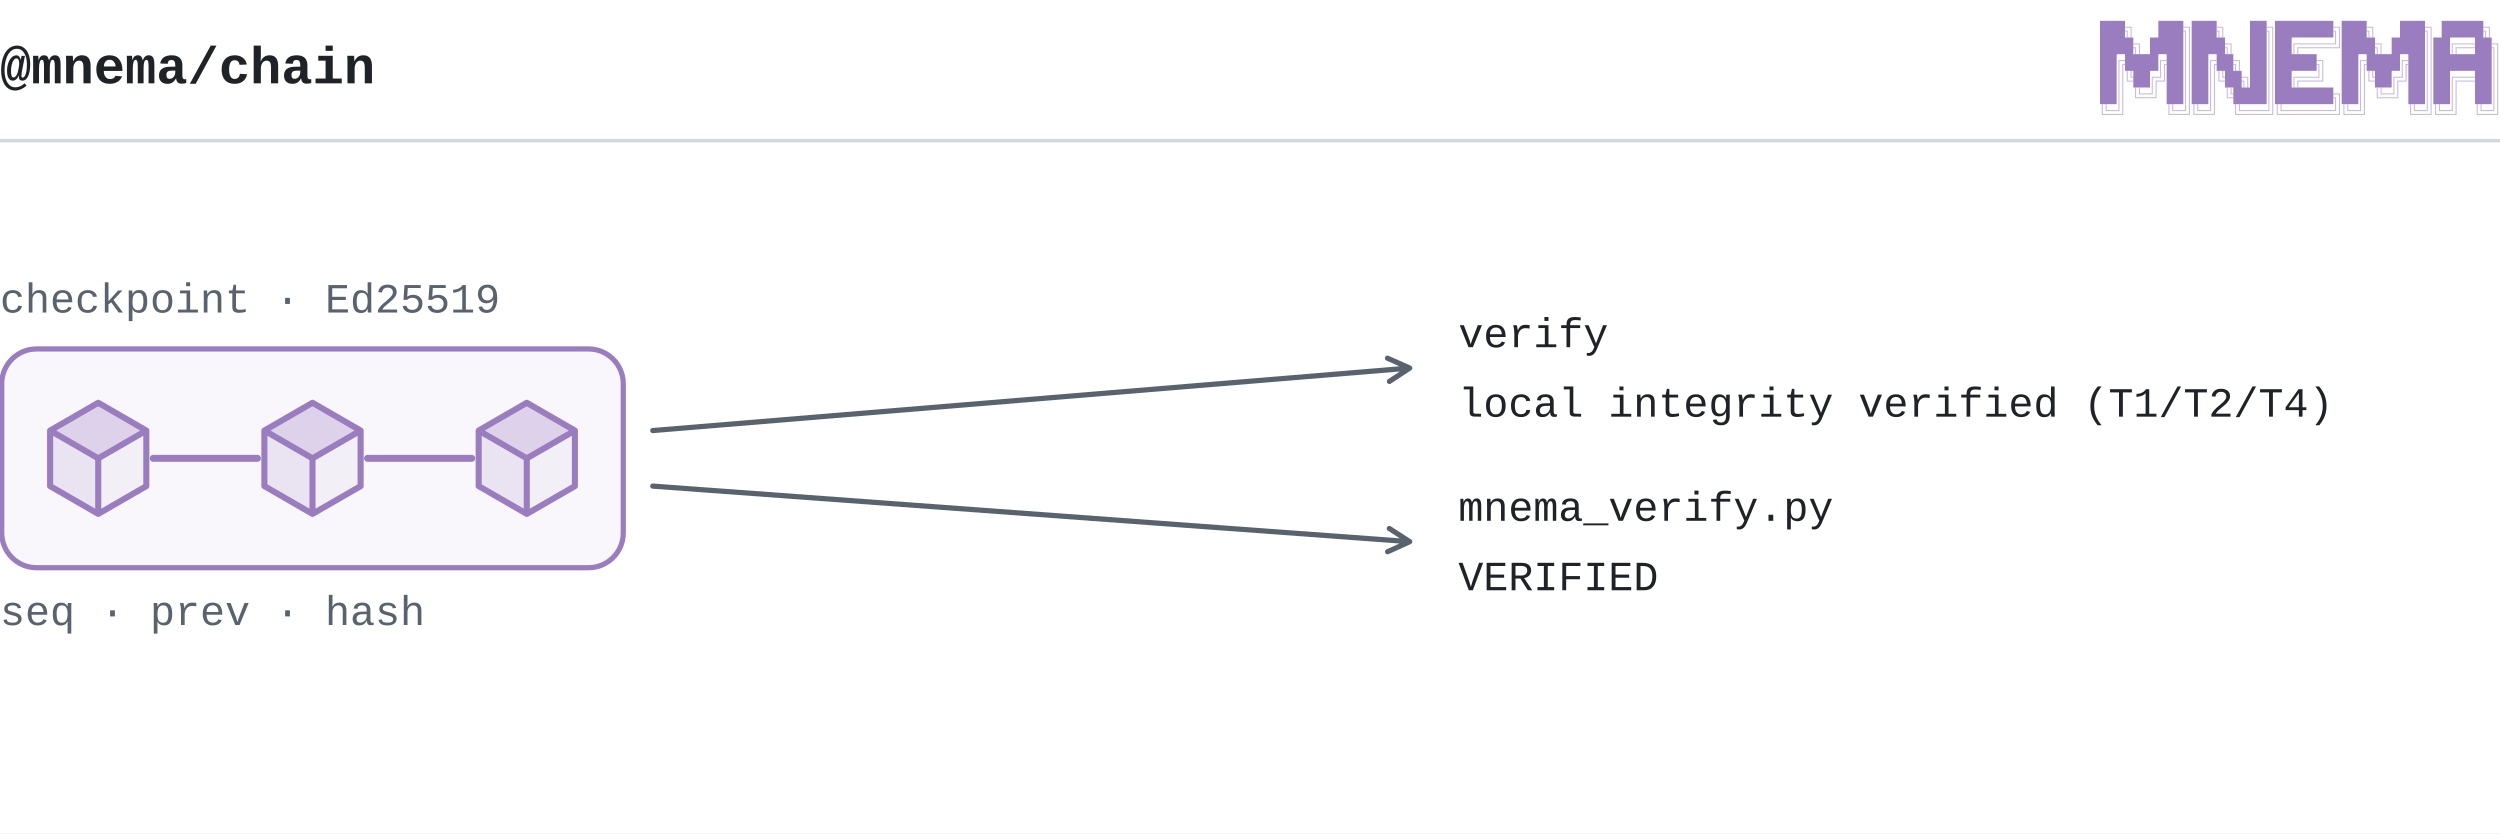
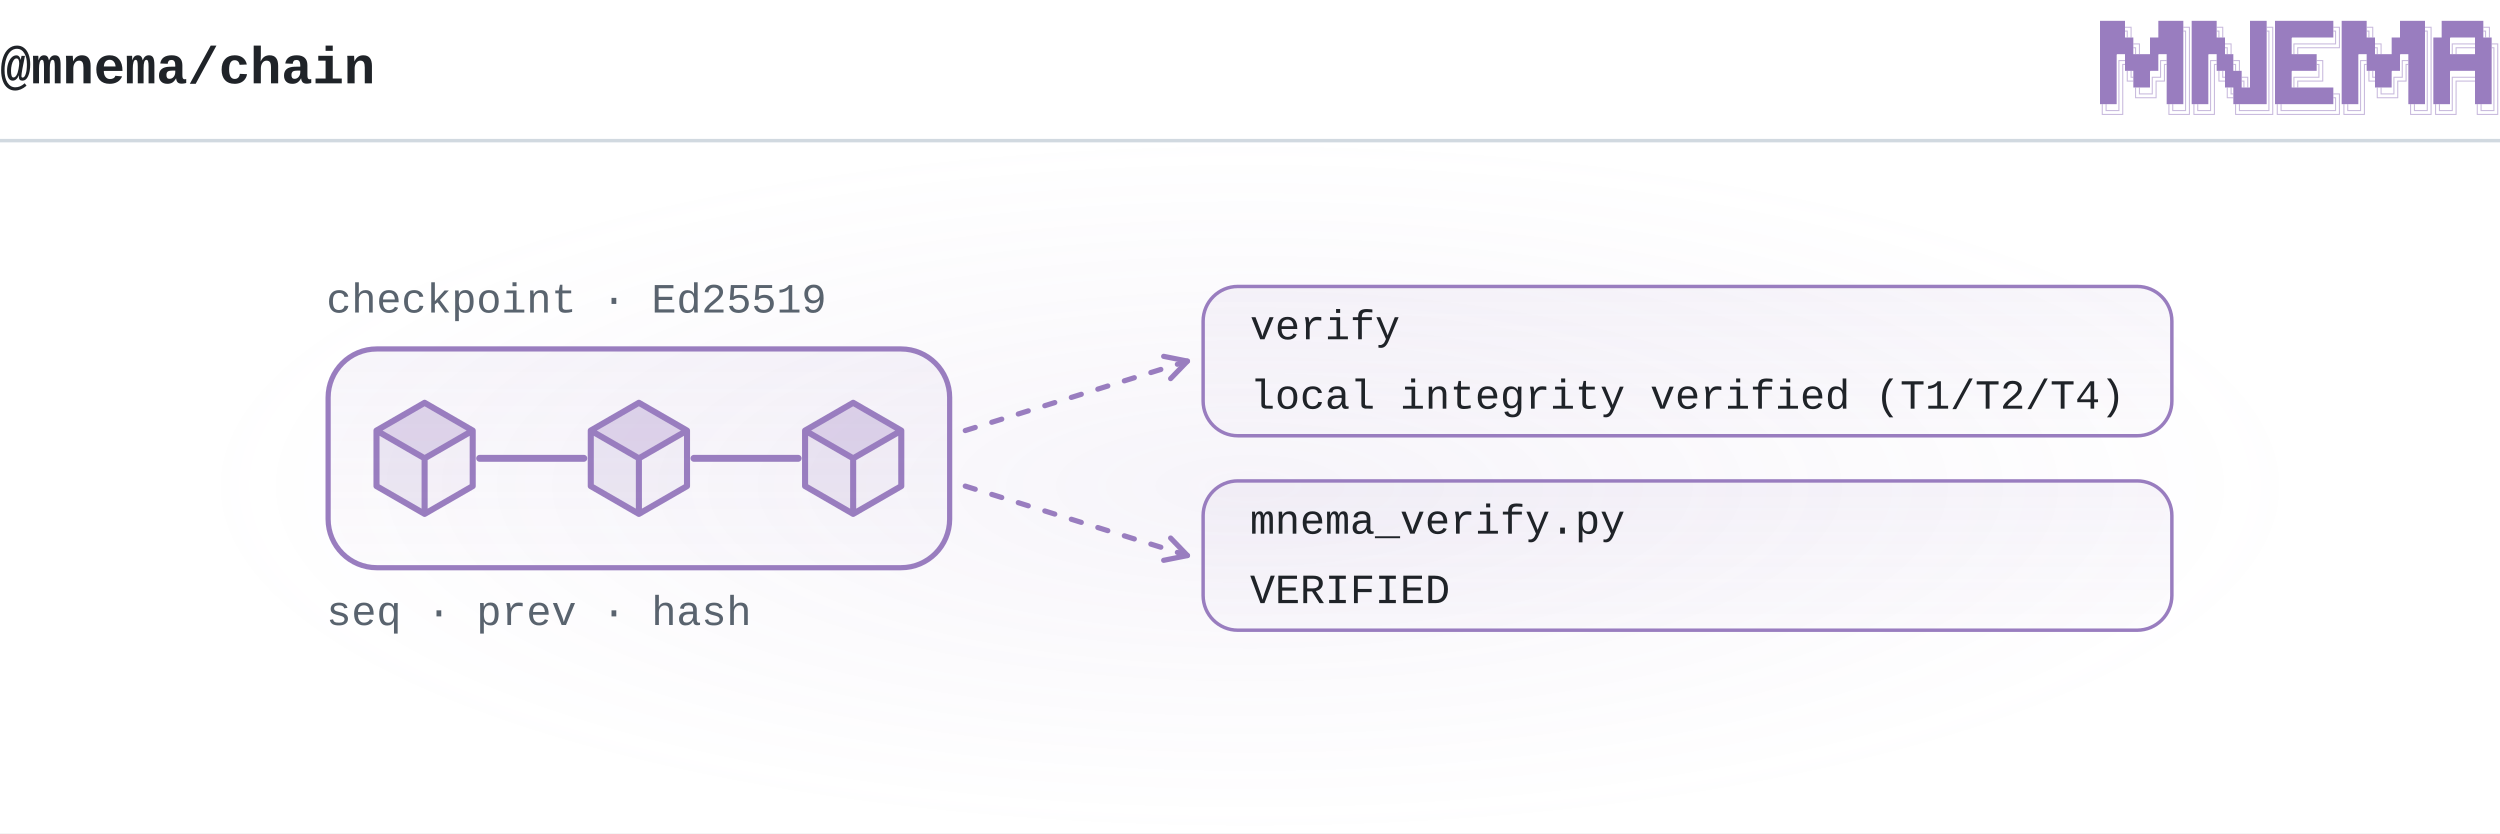
<svg xmlns="http://www.w3.org/2000/svg" width="100%" viewBox="0 0 720 240" role="img" aria-label="The mnema proof engine: typed event catalog, per-tail hash chain, Ed25519 checkpoints, and verification. Zero runtime dependencies.">
  <style>
.a{animation-duration:11s;animation-iteration-count:infinite;animation-timing-function:ease-in-out}
- @keyframes k0{0%{opacity:0}14.55%{opacity:0}17.27%{opacity:1}90.91%{opacity:1}93.64%{opacity:0}100%{opacity:0}}
- @keyframes k1{0%{opacity:0}20%{opacity:0}22.73%{opacity:1}90.91%{opacity:1}93.64%{opacity:0}100%{opacity:0}}
- @keyframes k2{0%{opacity:0}25.45%{opacity:0}28.18%{opacity:1}90.91%{opacity:1}93.64%{opacity:0}100%{opacity:0}}
- @keyframes k3{0%{opacity:0}1.82%{opacity:0}4.55%{opacity:1}14.55%{opacity:1}17.27%{opacity:0}100%{opacity:0}}
- @keyframes k4{0%{opacity:0}22.73%{opacity:0}25.45%{opacity:1}90.91%{opacity:1}93.64%{opacity:0}100%{opacity:0}}
- @keyframes k5{0%{opacity:0}27.27%{opacity:0}30%{opacity:1}47.27%{opacity:1}49.09%{opacity:0}69.09%{opacity:0}71.82%{opacity:1}90.91%{opacity:1}93.64%{opacity:0}100%{opacity:0}}
- @keyframes k6{0%{opacity:0}47.27%{opacity:0}50%{opacity:1}68.18%{opacity:1}70.91%{opacity:0}100%{opacity:0}}
- @keyframes k7{0%{opacity:0}45.45%{opacity:0}48.18%{opacity:0.9}52.73%{opacity:0.2}57.27%{opacity:0.9}61.82%{opacity:0.2}66.36%{opacity:0.9}67.27%{opacity:0.9}70%{opacity:0}100%{opacity:0}}
- @keyframes k8{0%{opacity:0}21.82%{opacity:0}24.55%{opacity:1}90.91%{opacity:1}93.64%{opacity:0}100%{opacity:0}}
- @keyframes k9{0%{opacity:0}31.82%{opacity:0}34.55%{opacity:1}90.91%{opacity:1}93.64%{opacity:0}100%{opacity:0}}
- @keyframes k10{0%{opacity:0}33.64%{opacity:0}36.36%{opacity:1}90.91%{opacity:1}93.64%{opacity:0}100%{opacity:0}}
- @keyframes k11{0%{opacity:0}49.09%{opacity:0}51.82%{opacity:1}66.36%{opacity:1}69.09%{opacity:0}100%{opacity:0}}
- @keyframes k12{0%{opacity:0}80%{opacity:0}82.73%{opacity:1}90.91%{opacity:1}93.64%{opacity:0}100%{opacity:0}}
- @keyframes k13{0%{opacity:0}80%{opacity:0}82.73%{opacity:1}90.91%{opacity:1}93.64%{opacity:0}100%{opacity:0}}
- @keyframes k14{0%{opacity:0}81.82%{opacity:0}84.55%{opacity:1}90.91%{opacity:1}93.64%{opacity:0}100%{opacity:0}}
- @keyframes k15{0%{opacity:0}85.45%{opacity:0}88.18%{opacity:1}90.91%{opacity:1}93.64%{opacity:0}100%{opacity:0}}
- @keyframes k16{0%{opacity:0}83.64%{opacity:0}86.36%{opacity:1}90.91%{opacity:1}93.64%{opacity:0}100%{opacity:0}}
- @keyframes k17{0%{opacity:0}87.27%{opacity:0}90%{opacity:1}90.91%{opacity:1}93.64%{opacity:0}100%{opacity:0}}
+ @keyframes k0{0%{opacity:0}1.82%{opacity:0}4.55%{opacity:1}90.91%{opacity:1}93.64%{opacity:0}100%{opacity:0}}
+ @keyframes k1{0%{opacity:0}14.55%{opacity:0}17.27%{opacity:1}90.91%{opacity:1}93.64%{opacity:0}100%{opacity:0}}
+ @keyframes k2{0%{opacity:0}20%{opacity:0}22.73%{opacity:1}90.91%{opacity:1}93.64%{opacity:0}100%{opacity:0}}
+ @keyframes k3{0%{opacity:0}25.45%{opacity:0}28.18%{opacity:1}90.91%{opacity:1}93.64%{opacity:0}100%{opacity:0}}
+ @keyframes k4{0%{opacity:0}1.82%{opacity:0}4.55%{opacity:1}14.55%{opacity:1}17.27%{opacity:0}100%{opacity:0}}
+ @keyframes k5{0%{opacity:0}14.55%{opacity:0}15.91%{opacity:1}20.45%{opacity:0}100%{opacity:0}}
+ @keyframes k6{0%{opacity:0}20%{opacity:0}21.36%{opacity:1}25.91%{opacity:0}100%{opacity:0}}
+ @keyframes k7{0%{opacity:0}25.45%{opacity:0}26.82%{opacity:1}31.36%{opacity:0}100%{opacity:0}}
+ @keyframes k8{0%{opacity:0}22.73%{opacity:0}25.45%{opacity:1}90.91%{opacity:1}93.64%{opacity:0}100%{opacity:0}}
+ @keyframes k9{0%{opacity:0}27.27%{opacity:0}30%{opacity:1}47.27%{opacity:1}49.09%{opacity:0}69.09%{opacity:0}71.82%{opacity:1}90.91%{opacity:1}93.64%{opacity:0}100%{opacity:0}}
+ @keyframes k10{0%{opacity:0}47.27%{opacity:0}50%{opacity:1}68.18%{opacity:1}70.91%{opacity:0}100%{opacity:0}}
+ @keyframes k11{0%{opacity:0}45.45%{opacity:0}48.18%{opacity:0.9}52.73%{opacity:0.2}57.27%{opacity:0.9}61.82%{opacity:0.2}66.36%{opacity:0.9}67.27%{opacity:0.9}70%{opacity:0}100%{opacity:0}}
+ @keyframes k12{0%{opacity:0}21.82%{opacity:0}24.55%{opacity:1}90.91%{opacity:1}93.64%{opacity:0}100%{opacity:0}}
+ @keyframes k13{0%{opacity:0}31.82%{opacity:0}34.55%{opacity:1}90.91%{opacity:1}93.64%{opacity:0}100%{opacity:0}}
+ @keyframes k14{0%{opacity:0}33.64%{opacity:0}36.36%{opacity:1}90.91%{opacity:1}93.64%{opacity:0}100%{opacity:0}}
+ @keyframes k15{0%{opacity:0}49.09%{opacity:0}51.82%{opacity:1}66.36%{opacity:1}69.09%{opacity:0}100%{opacity:0}}
+ @keyframes k16{0%{opacity:0}79.09%{opacity:0}80.45%{opacity:1}85.91%{opacity:0}100%{opacity:0}}
+ @keyframes k17{0%{transform:translate(278px,124px)}79.09%{transform:translate(278px,124px)}85.45%{transform:translate(342px,104px)}86.36%{transform:translate(342px,104px)}87.27%{transform:translate(278px,124px)}100%{transform:translate(278px,124px)}}
+ @keyframes k18{0%{opacity:0}79.09%{opacity:0}80.18%{opacity:1}84.36%{opacity:1}85.91%{opacity:0}100%{opacity:0}}
+ @keyframes k19{0%{opacity:0}74.55%{opacity:0}77.27%{opacity:1}90.91%{opacity:1}93.64%{opacity:0}100%{opacity:0}}
+ @keyframes k20{0%{opacity:0}75.45%{opacity:0}78.18%{opacity:1}90.91%{opacity:1}93.64%{opacity:0}100%{opacity:0}}
+ @keyframes k21{0%{opacity:0}79.09%{opacity:0}81.82%{opacity:1}90.91%{opacity:1}93.64%{opacity:0}100%{opacity:0}}
+ @keyframes k22{0%{stroke-dashoffset:67.05}75.45%{stroke-dashoffset:67.05}80%{stroke-dashoffset:0}84.09%{stroke-dashoffset:0}85%{stroke-dashoffset:67.05}100%{stroke-dashoffset:67.05}}
+ @keyframes k23{0%{opacity:0}75.45%{opacity:0}77.27%{opacity:1}81.82%{opacity:1}83.64%{opacity:0}100%{opacity:0}}
+ @keyframes k24{0%{opacity:0}85%{opacity:0}86.36%{opacity:1}90.91%{opacity:0}100%{opacity:0}}
+ @keyframes k25{0%{opacity:0}81.82%{opacity:0}84.55%{opacity:1}90.91%{opacity:1}93.64%{opacity:0}100%{opacity:0}}
+ @keyframes k26{0%{opacity:0}85.45%{opacity:0}88.18%{opacity:1}90.91%{opacity:1}93.64%{opacity:0}100%{opacity:0}}
+ @keyframes k27{0%{transform:translate(278px,140px)}79.09%{transform:translate(278px,140px)}85.45%{transform:translate(342px,160px)}86.36%{transform:translate(342px,160px)}87.27%{transform:translate(278px,140px)}100%{transform:translate(278px,140px)}}
+ @keyframes k28{0%{opacity:0}79.09%{opacity:0}80.18%{opacity:1}84.36%{opacity:1}85.91%{opacity:0}100%{opacity:0}}
+ @keyframes k29{0%{opacity:0}74.55%{opacity:0}77.27%{opacity:1}90.91%{opacity:1}93.64%{opacity:0}100%{opacity:0}}
+ @keyframes k30{0%{opacity:0}75.45%{opacity:0}78.18%{opacity:1}90.91%{opacity:1}93.64%{opacity:0}100%{opacity:0}}
+ @keyframes k31{0%{opacity:0}79.09%{opacity:0}81.82%{opacity:1}90.91%{opacity:1}93.64%{opacity:0}100%{opacity:0}}
+ @keyframes k32{0%{stroke-dashoffset:67.05}75.45%{stroke-dashoffset:67.05}80%{stroke-dashoffset:0}84.09%{stroke-dashoffset:0}85%{stroke-dashoffset:67.05}100%{stroke-dashoffset:67.05}}
+ @keyframes k33{0%{opacity:0}75.45%{opacity:0}77.27%{opacity:1}81.82%{opacity:1}83.64%{opacity:0}100%{opacity:0}}
+ @keyframes k34{0%{opacity:0}85%{opacity:0}86.36%{opacity:1}90.91%{opacity:0}100%{opacity:0}}
+ @keyframes k35{0%{opacity:0}83.64%{opacity:0}86.36%{opacity:1}90.91%{opacity:1}93.64%{opacity:0}100%{opacity:0}}
+ @keyframes k36{0%{opacity:0}87.27%{opacity:0}90%{opacity:1}90.91%{opacity:1}93.64%{opacity:0}100%{opacity:0}}
@media (prefers-reduced-motion: reduce){.a{animation:none!important}}
</style>
+   <defs>
+     <radialGradient id="glow" cx="0.5" cy="0.5" r="0.5">
+       <stop offset="0" stop-color="#997dbf" stop-opacity="0.08" />
+       <stop offset="0.6" stop-color="#997dbf" stop-opacity="0.03" />
+       <stop offset="1" stop-color="#997dbf" stop-opacity="0" />
+     </radialGradient>
+     <linearGradient id="tint" x1="0" y1="0" x2="0" y2="1">
+       <stop offset="0" stop-color="#997dbf" stop-opacity="0.07" />
+       <stop offset="1" stop-color="#997dbf" stop-opacity="0.02" />
+     </linearGradient>
+   </defs>
  <rect width="720" height="240" fill="#ffffff" />
+   <ellipse class="a" style="animation-name:k0" cx="360" cy="140" rx="300" ry="100" fill="url(#glow)" />
  <text x="0" y="24" font-family="ui-monospace,SFMono-Regular,'SF Mono',Menlo,Consolas,'Liberation Mono',monospace" font-size="15" font-weight="600" fill="#1f2328">@mnema/chain</text>
  <g transform="translate(604.8 6) scale(0.2)">
    <path data-of="blocks" fill="#997dbf" d="M0 0h12.5v24.5h-12.5zM12 0h12.5v24.5h-12.5zM24 0h12v24.5h-12zM84 0h12.5v24.5h-12.5zM96 0h12.5v24.5h-12.5zM108 0h12v24.5h-12zM132 0h12.5v24.5h-12.5zM144 0h12.5v24.5h-12.5zM156 0h12v24.5h-12zM216 0h12.5v24.5h-12.5zM228 0h12v24.5h-12zM252 0h12.5v24.5h-12.5zM264 0h12.5v24.5h-12.5zM276 0h12.5v24h-12.5zM288 0h12.5v24h-12.5zM300 0h12.5v24h-12.5zM312 0h12.5v24h-12.5zM324 0h12v24h-12zM348 0h12.5v24.5h-12.5zM360 0h12.5v24.5h-12.5zM372 0h12v24.5h-12zM432 0h12.5v24.5h-12.5zM444 0h12.5v24.5h-12.5zM456 0h12v24.5h-12zM492 0h12.5v24.5h-12.5zM504 0h12.5v24h-12.5zM516 0h12.5v24h-12.5zM528 0h12.5v24h-12.5zM540 0h12v24.5h-12zM0 24h12.5v24.5h-12.5zM12 24h12.5v24.5h-12.5zM24 24h12.5v24h-12.5zM36 24h12v24.5h-12zM72 24h12.5v24.5h-12.5zM84 24h12.5v24h-12.5zM96 24h12.5v24.5h-12.5zM108 24h12v24.5h-12zM132 24h12.5v24.5h-12.5zM144 24h12.5v24.5h-12.5zM156 24h12.5v24h-12.5zM168 24h12v24.5h-12zM216 24h12.5v24.5h-12.5zM228 24h12v24.5h-12zM252 24h12.5v24.5h-12.5zM264 24h12v24.5h-12zM348 24h12.5v24.5h-12.5zM360 24h12.5v24.5h-12.5zM372 24h12.5v24h-12.5zM384 24h12v24.5h-12zM420 24h12.5v24.5h-12.5zM432 24h12.5v24h-12.5zM444 24h12.5v24.5h-12.5zM456 24h12v24.5h-12zM480 24h12.5v24.5h-12.5zM492 24h12v24.5h-12zM540 24h12.5v24.5h-12.5zM552 24h12v24.5h-12zM0 48h12.5v24.5h-12.5zM12 48h12v24.5h-12zM36 48h12.5v24h-12.5zM48 48h12.5v24.5h-12.5zM60 48h12.5v24.5h-12.5zM72 48h12v24h-12zM96 48h12.5v24.5h-12.5zM108 48h12v24.5h-12zM132 48h12.5v24.5h-12.5zM144 48h12v24.5h-12zM168 48h12.5v24h-12.5zM180 48h12v24.5h-12zM216 48h12.5v24.5h-12.5zM228 48h12v24.5h-12zM252 48h12.5v24.5h-12.5zM264 48h12.5v24.5h-12.5zM276 48h12.5v24h-12.5zM288 48h12.5v24h-12.5zM300 48h12v24h-12zM348 48h12.5v24.5h-12.5zM360 48h12v24.5h-12zM384 48h12.5v24h-12.5zM396 48h12.5v24.5h-12.5zM408 48h12.5v24.5h-12.5zM420 48h12v24h-12zM444 48h12.5v24.5h-12.5zM456 48h12v24.5h-12zM480 48h12.5v24.5h-12.5zM492 48h12.5v24.5h-12.5zM504 48h12.5v24h-12.5zM516 48h12.5v24h-12.5zM528 48h12.5v24h-12.5zM540 48h12.5v24.5h-12.5zM552 48h12v24.5h-12zM0 72h12.5v24.5h-12.5zM12 72h12v24.5h-12zM48 72h12.5v24h-12.5zM60 72h12v24h-12zM96 72h12.5v24.5h-12.5zM108 72h12v24.5h-12zM132 72h12.5v24.5h-12.5zM144 72h12v24.5h-12zM180 72h12.5v24h-12.5zM192 72h12v24.5h-12zM216 72h12.5v24.5h-12.5zM228 72h12v24.5h-12zM252 72h12.5v24.5h-12.5zM264 72h12v24.5h-12zM348 72h12.5v24.5h-12.5zM360 72h12v24.5h-12zM396 72h12.5v24h-12.5zM408 72h12v24h-12zM444 72h12.5v24.5h-12.5zM456 72h12v24.5h-12zM480 72h12.5v24.5h-12.5zM492 72h12v24.5h-12zM540 72h12.5v24.5h-12.5zM552 72h12v24.5h-12zM0 96h12.5v24h-12.5zM12 96h12v24h-12zM96 96h12.5v24h-12.5zM108 96h12v24h-12zM132 96h12.5v24h-12.5zM144 96h12v24h-12zM192 96h12.5v24h-12.5zM204 96h12.5v24h-12.5zM216 96h12.5v24h-12.5zM228 96h12v24h-12zM252 96h12.5v24h-12.5zM264 96h12.5v24h-12.5zM276 96h12.5v24h-12.5zM288 96h12.5v24h-12.5zM300 96h12.5v24h-12.5zM312 96h12.5v24h-12.5zM324 96h12v24h-12zM348 96h12.5v24h-12.5zM360 96h12v24h-12zM444 96h12.5v24h-12.5zM456 96h12v24h-12zM480 96h12.5v24h-12.5zM492 96h12v24h-12zM540 96h12.5v24h-12.5zM552 96h12v24h-12z" />
    <path data-of="lines" fill="none" stroke="#997dbf" stroke-opacity="0.55" stroke-width="1.5" stroke-linejoin="miter" d="M36 9.25L44.75 9.25L44.75 24M36 14.75L39.25 14.75L39.25 24M120 9.25L128.75 9.25L128.75 24M120 14.75L123.25 14.75L123.25 24M168 9.25L176.75 9.25L176.75 24M168 14.75L171.25 14.75L171.25 24M240 9.25L248.75 9.25L248.75 24M240 14.75L243.25 14.75L243.25 24M336 9.25L344.75 9.25L344.75 24M336 14.75L339.25 14.75L339.25 24M384 9.25L392.75 9.25L392.75 24M384 14.75L387.25 14.75L387.25 24M468 9.25L476.75 9.25L476.75 24M468 14.75L471.25 14.75L471.25 24M552 9.25L560.75 9.25L560.75 24M552 14.75L555.25 14.75L555.25 24M48 33.25L56.75 33.25L56.75 48M48 38.75L51.25 38.75L51.25 48M123.25 24L123.25 48M128.75 24L128.75 48M180 33.25L188.75 33.25L188.75 48M180 38.75L183.25 38.75L183.25 48M243.25 24L243.25 48M248.75 24L248.75 48M288 33.25L279.25 33.25L279.25 48M288 38.75L284.75 38.75L284.75 48M288 33.25L300 33.25M288 38.75L300 38.75M300 33.25L312 33.25M300 38.75L312 38.75M312 33.25L324 33.25M312 38.75L324 38.75M324 33.25L336 33.25M324 38.75L336 38.75M344.75 24L344.75 38.75L336 38.75M339.25 24L339.25 33.25L336 33.25M396 33.25L404.75 33.25L404.75 48M396 38.75L399.25 38.75L399.25 48M471.25 24L471.25 48M476.75 24L476.75 48M516 33.25L507.25 33.25L507.25 48M516 38.75L512.75 38.75L512.75 48M516 33.25L528 33.25M516 38.75L528 38.75M528 33.25L540 33.25M528 38.75L540 38.75M564 33.25L572.75 33.25L572.75 48M564 38.75L567.25 38.75L567.25 48M36 57.25L27.25 57.25L27.25 72M36 62.75L32.75 62.75L32.75 72M96 57.25L87.25 57.25L87.25 72M96 62.75L92.75 62.75L92.75 72M123.25 48L123.25 72M128.75 48L128.75 72M168 57.25L159.25 57.25L159.25 72M168 62.75L164.75 62.75L164.75 72M192 57.25L200.75 57.25L200.75 72M192 62.75L195.25 62.75L195.25 72M243.25 48L243.25 72M248.75 48L248.75 72M312 57.25L320.75 57.25L320.75 72M312 62.75L315.25 62.75L315.25 72M384 57.25L375.25 57.25L375.25 72M384 62.75L380.75 62.75L380.75 72M444 57.25L435.25 57.25L435.25 72M444 62.75L440.75 62.75L440.75 72M471.25 48L471.25 72M476.75 48L476.75 72M567.25 48L567.25 72M572.75 48L572.75 72M27.25 72L27.25 96M32.75 72L32.75 96M39.25 72L39.25 86.75L48 86.75M44.75 72L44.75 81.25L48 81.25M84 81.25L75.25 81.25L75.25 96M84 86.75L80.75 86.75L80.75 96M92.75 72L92.75 86.75L84 86.75M87.25 72L87.25 81.25L84 81.25M123.25 72L123.25 96M128.75 72L128.75 96M159.25 72L159.25 96M164.75 72L164.75 96M171.25 72L171.25 86.75L180 86.75M176.75 72L176.75 81.25L180 81.25M204 81.25L212.75 81.25L212.75 96M204 86.75L207.25 86.75L207.25 96M243.25 72L243.25 96M248.75 72L248.75 96M288 81.25L279.25 81.25L279.25 96M288 86.75L284.75 86.75L284.75 96M288 81.25L300 81.25M288 86.75L300 86.75M300 81.25L312 81.25M300 86.75L312 86.75M320.75 72L320.75 86.75L312 86.75M315.25 72L315.25 81.25L312 81.25M375.25 72L375.25 96M380.75 72L380.75 96M387.25 72L387.25 86.75L396 86.75M392.75 72L392.75 81.25L396 81.25M432 81.25L423.25 81.25L423.25 96M432 86.75L428.75 86.75L428.75 96M440.75 72L440.75 86.75L432 86.75M435.25 72L435.25 81.25L432 81.25M471.25 72L471.25 96M476.75 72L476.75 96M516 81.25L507.25 81.25L507.25 96M516 86.75L512.75 86.75L512.75 96M516 81.25L528 81.25M516 86.75L528 86.75M528 81.25L540 81.25M528 86.75L540 86.75M567.25 72L567.25 96M572.75 72L572.75 96M27.25 96L27.25 120M32.75 96L32.75 120M51.25 96L51.25 110.75L60 110.75M56.75 96L56.75 105.25L60 105.25M60 105.25L72 105.25M60 110.75L72 110.75M80.75 96L80.75 110.75L72 110.75M75.25 96L75.25 105.25L72 105.25M123.25 96L123.25 120M128.75 96L128.75 120M159.25 96L159.25 120M164.75 96L164.75 120M183.25 96L183.25 110.75L192 110.75M188.75 96L188.75 105.25L192 105.25M243.25 96L243.25 120M248.75 96L248.75 120M336 105.25L344.75 105.25L344.75 120M336 110.75L339.25 110.75L339.25 120M375.25 96L375.25 120M380.75 96L380.75 120M399.25 96L399.25 110.75L408 110.75M404.75 96L404.75 105.25L408 105.25M408 105.25L420 105.25M408 110.75L420 110.75M428.75 96L428.75 110.75L420 110.75M423.25 96L423.25 105.25L420 105.25M471.25 96L471.25 120M476.75 96L476.75 120M507.25 96L507.25 120M512.75 96L512.75 120M567.25 96L567.25 120M572.75 96L572.75 120M3.25 120L3.25 134.75L12 134.75M8.75 120L8.75 129.25L12 129.25M12 129.25L24 129.25M12 134.75L24 134.75M32.75 120L32.75 134.75L24 134.75M27.25 120L27.25 129.25L24 129.25M99.25 120L99.25 134.75L108 134.75M104.75 120L104.75 129.25L108 129.25M108 129.25L120 129.25M108 134.75L120 134.75M128.75 120L128.75 134.75L120 134.75M123.25 120L123.25 129.25L120 129.25M135.25 120L135.25 134.75L144 134.75M140.75 120L140.75 129.25L144 129.25M144 129.25L156 129.25M144 134.75L156 134.75M164.75 120L164.75 134.75L156 134.75M159.25 120L159.25 129.25L156 129.25M195.25 120L195.25 134.75L204 134.75M200.75 120L200.75 129.25L204 129.25M204 129.25L216 129.25M204 134.75L216 134.75M216 129.25L228 129.25M216 134.75L228 134.75M228 129.25L240 129.25M228 134.75L240 134.75M248.75 120L248.75 134.75L240 134.75M243.25 120L243.25 129.25L240 129.25M255.25 120L255.25 134.75L264 134.75M260.75 120L260.75 129.25L264 129.25M264 129.25L276 129.25M264 134.75L276 134.75M276 129.25L288 129.25M276 134.75L288 134.75M288 129.25L300 129.25M288 134.75L300 134.75M300 129.25L312 129.25M300 134.75L312 134.75M312 129.25L324 129.25M312 134.75L324 134.75M324 129.25L336 129.25M324 134.75L336 134.75M344.75 120L344.75 134.75L336 134.75M339.25 120L339.25 129.25L336 129.25M351.25 120L351.25 134.75L360 134.75M356.75 120L356.75 129.25L360 129.25M360 129.25L372 129.25M360 134.75L372 134.75M380.75 120L380.75 134.75L372 134.75M375.25 120L375.25 129.25L372 129.25M447.25 120L447.25 134.75L456 134.75M452.75 120L452.75 129.25L456 129.25M456 129.25L468 129.25M456 134.75L468 134.75M476.75 120L476.75 134.75L468 134.75M471.25 120L471.25 129.25L468 129.25M483.25 120L483.25 134.75L492 134.75M488.75 120L488.75 129.25L492 129.25M492 129.25L504 129.25M492 134.75L504 134.75M512.75 120L512.75 134.75L504 134.75M507.25 120L507.25 129.25L504 129.25M543.25 120L543.25 134.75L552 134.75M548.75 120L548.75 129.25L552 129.25M552 129.25L564 129.25M552 134.75L564 134.75M572.75 120L572.75 134.75L564 134.75M567.25 120L567.25 129.25L564 129.25" />
  </g>
  <path d="M0 40.5H720" stroke="#d1d9e0" />
-   <g class="a" style="animation-name:k3" opacity="0">
-     <rect x="0.5" y="52.5" width="150" height="25" rx="6" fill="#997dbf" fill-opacity="0.12" stroke="#997dbf" />
-     <text x="14" y="68.7" font-family="ui-monospace,SFMono-Regular,'SF Mono',Menlo,Consolas,'Liberation Mono',monospace" font-size="12" fill="#1f2328">decision.recorded</text>
-   </g>
-   <g class="a" style="animation-name:k0">
-     <path d="M28.29 116L42.14 124L28.29 132L14.43 124z" fill="#997dbf" fill-opacity="0.3" />
-     <path d="M14.43 124L28.29 132L28.29 148L14.43 140z" fill="#997dbf" fill-opacity="0.16" />
-     <path d="M28.29 132L42.14 124L42.14 140L28.29 148z" fill="#997dbf" fill-opacity="0.06" />
-     <path d="M28.29 116L42.14 124L42.14 140L28.29 148L14.43 140L14.43 124zM14.43 124L28.29 132L42.14 124M28.29 132V148" fill="none" stroke="#997dbf" stroke-width="1.75" stroke-linejoin="round" />
+   <g class="a" style="animation-name:k4" opacity="0">
+     <rect x="94.5" y="52.5" width="150" height="25" rx="10" fill="url(#tint)" stroke="#997dbf" />
+     <text x="108" y="68.7" font-family="ui-monospace,SFMono-Regular,'SF Mono',Menlo,Consolas,'Liberation Mono',monospace" font-size="12" fill="#1f2328">decision.recorded</text>
  </g>
  <g class="a" style="animation-name:k1">
-     <path d="M44.14 132H74.14" stroke="#59636e" stroke-width="1.5" stroke-linecap="round" />
-     <path d="M90 116L103.86 124L90 132L76.14 124z" fill="#997dbf" fill-opacity="0.3" />
-     <path d="M76.14 124L90 132L90 148L76.14 140z" fill="#997dbf" fill-opacity="0.16" />
-     <path d="M90 132L103.86 124L103.86 140L90 148z" fill="#997dbf" fill-opacity="0.06" />
-     <path d="M90 116L103.86 124L103.86 140L90 148L76.14 140L76.14 124zM76.14 124L90 132L103.86 124M90 132V148" fill="none" stroke="#997dbf" stroke-width="1.75" stroke-linejoin="round" />
+     <path d="M122.29 116L136.14 124L122.29 132L108.43 124z" fill="#997dbf" fill-opacity="0.3" />
+     <path d="M108.43 124L122.29 132L122.29 148L108.43 140z" fill="#997dbf" fill-opacity="0.16" />
+     <path d="M122.29 132L136.14 124L136.14 140L122.29 148z" fill="#997dbf" fill-opacity="0.06" />
+     <path d="M122.29 116L136.14 124L136.14 140L122.29 148L108.43 140L108.43 124zM108.43 124L122.29 132L136.14 124M122.29 132V148" fill="none" stroke="#997dbf" stroke-width="1.75" stroke-linejoin="round" />
  </g>
  <g class="a" style="animation-name:k2">
-     <path d="M105.86 132H135.86" stroke="#59636e" stroke-width="1.5" stroke-linecap="round" />
-     <path d="M151.71 116L165.57 124L151.71 132L137.86 124z" fill="#997dbf" fill-opacity="0.3" />
-     <path d="M137.86 124L151.71 132L151.71 148L137.86 140z" fill="#997dbf" fill-opacity="0.16" />
-     <path d="M151.71 132L165.57 124L165.57 140L151.71 148z" fill="#997dbf" fill-opacity="0.06" />
-     <path d="M151.71 116L165.57 124L165.57 140L151.71 148L137.86 140L137.86 124zM137.86 124L151.71 132L165.57 124M151.71 132V148" fill="none" stroke="#997dbf" stroke-width="1.75" stroke-linejoin="round" />
+     <path d="M138.14 132H168.14" stroke="#59636e" stroke-width="1.5" stroke-linecap="round" />
+     <path d="M184 116L197.86 124L184 132L170.14 124z" fill="#997dbf" fill-opacity="0.3" />
+     <path d="M170.14 124L184 132L184 148L170.14 140z" fill="#997dbf" fill-opacity="0.16" />
+     <path d="M184 132L197.86 124L197.86 140L184 148z" fill="#997dbf" fill-opacity="0.06" />
+     <path d="M184 116L197.86 124L197.86 140L184 148L170.14 140L170.14 124zM170.14 124L184 132L197.86 124M184 132V148" fill="none" stroke="#997dbf" stroke-width="1.75" stroke-linejoin="round" />
  </g>
-   <path class="a" style="animation-name:k4" d="M44.14 132H74.14" stroke="#997dbf" stroke-width="2" stroke-linecap="round" />
-   <path class="a" style="animation-name:k5" d="M105.86 132H135.86" stroke="#997dbf" stroke-width="2" stroke-linecap="round" />
-   <path class="a" style="animation-name:k6" opacity="0" d="M105.86 132H135.86" stroke="#59636e" stroke-width="2" stroke-dasharray="3 4" stroke-linecap="round" />
-   <path class="a" style="animation-name:k7" opacity="0" d="M90 116L103.86 124L103.86 140L90 148L76.14 140L76.14 124z" fill="#59636e" />
-   <text class="a" style="animation-name:k8" x="0" y="180" font-family="ui-monospace,SFMono-Regular,'SF Mono',Menlo,Consolas,'Liberation Mono',monospace" font-size="12" fill="#59636e">seq · prev · hash</text>
-   <rect class="a" style="animation-name:k9" x="0.5" y="100.5" width="179" height="63" rx="10" fill="#997dbf" fill-opacity="0.06" stroke="#997dbf" stroke-width="1.5" />
-   <text class="a" style="animation-name:k10" x="0" y="90" font-family="ui-monospace,SFMono-Regular,'SF Mono',Menlo,Consolas,'Liberation Mono',monospace" font-size="12" fill="#59636e">checkpoint · Ed25519</text>
-   <text class="a" style="animation-name:k11" opacity="0" x="0" y="220" font-family="ui-monospace,SFMono-Regular,'SF Mono',Menlo,Consolas,'Liberation Mono',monospace" font-size="12" fill="#1f2328">entry hash mismatch: content or link was altered</text>
-   <path class="a" style="animation-name:k12" d="M188 124L406 106M399.6 103.16L406 106L400.15 109.85" fill="none" stroke="#59636e" stroke-width="1.5" stroke-linecap="round" stroke-linejoin="round" />
-   <path class="a" style="animation-name:k13" d="M188 140L406 156M400.12 152.2L406 156L399.63 158.9" fill="none" stroke="#59636e" stroke-width="1.5" stroke-linecap="round" stroke-linejoin="round" />
-   <text class="a" style="animation-name:k14" x="420" y="100" font-family="ui-monospace,SFMono-Regular,'SF Mono',Menlo,Consolas,'Liberation Mono',monospace" font-size="12" fill="#1f2328">verify</text>
-   <text class="a" style="animation-name:k15" x="420" y="120" font-family="ui-monospace,SFMono-Regular,'SF Mono',Menlo,Consolas,'Liberation Mono',monospace" font-size="12" fill="#1f2328">local integrity verified (T1/T2/T4)</text>
-   <text class="a" style="animation-name:k16" x="420" y="150" font-family="ui-monospace,SFMono-Regular,'SF Mono',Menlo,Consolas,'Liberation Mono',monospace" font-size="12" fill="#1f2328">mnema_verify.py</text>
-   <text class="a" style="animation-name:k17" x="420" y="170" font-family="ui-monospace,SFMono-Regular,'SF Mono',Menlo,Consolas,'Liberation Mono',monospace" font-size="12" fill="#1f2328">VERIFIED</text>
+   <g class="a" style="animation-name:k3">
+     <path d="M199.86 132H229.86" stroke="#59636e" stroke-width="1.5" stroke-linecap="round" />
+     <path d="M245.71 116L259.57 124L245.71 132L231.86 124z" fill="#997dbf" fill-opacity="0.3" />
+     <path d="M231.86 124L245.71 132L245.71 148L231.86 140z" fill="#997dbf" fill-opacity="0.16" />
+     <path d="M245.71 132L259.57 124L259.57 140L245.71 148z" fill="#997dbf" fill-opacity="0.06" />
+     <path d="M245.71 116L259.57 124L259.57 140L245.71 148L231.86 140L231.86 124zM231.86 124L245.71 132L259.57 124M245.71 132V148" fill="none" stroke="#997dbf" stroke-width="1.75" stroke-linejoin="round" />
+   </g>
+   <path class="a" style="animation-name:k5" opacity="0" d="M122.29 116L136.14 124L136.14 140L122.29 148L108.43 140L108.43 124z" fill="#997dbf" fill-opacity="1" />
+   <path class="a" style="animation-name:k6" opacity="0" d="M184 116L197.86 124L197.86 140L184 148L170.14 140L170.14 124z" fill="#997dbf" fill-opacity="1" />
+   <path class="a" style="animation-name:k7" opacity="0" d="M245.71 116L259.57 124L259.57 140L245.71 148L231.86 140L231.86 124z" fill="#997dbf" fill-opacity="1" />
+   <path class="a" style="animation-name:k8" d="M138.14 132H168.14" stroke="#997dbf" stroke-width="2" stroke-linecap="round" />
+   <path class="a" style="animation-name:k9" d="M199.86 132H229.86" stroke="#997dbf" stroke-width="2" stroke-linecap="round" />
+   <path class="a" style="animation-name:k10" opacity="0" d="M199.86 132H229.86" stroke="#59636e" stroke-width="2" stroke-dasharray="3 4" stroke-linecap="round" />
+   <path class="a" style="animation-name:k11" opacity="0" d="M184 116L197.86 124L197.86 140L184 148L170.14 140L170.14 124z" fill="#59636e" />
+   <text class="a" style="animation-name:k12" x="94" y="180" font-family="ui-monospace,SFMono-Regular,'SF Mono',Menlo,Consolas,'Liberation Mono',monospace" font-size="12" fill="#59636e">seq · prev · hash</text>
+   <rect class="a" style="animation-name:k13" x="94.5" y="100.5" width="179" height="63" rx="14" fill="url(#tint)" stroke="#997dbf" stroke-width="1.5" />
+   <text class="a" style="animation-name:k14" x="94" y="90" font-family="ui-monospace,SFMono-Regular,'SF Mono',Menlo,Consolas,'Liberation Mono',monospace" font-size="12" fill="#59636e">checkpoint · Ed25519</text>
+   <text class="a" style="animation-name:k15" opacity="0" x="360" y="220" font-family="ui-monospace,SFMono-Regular,'SF Mono',Menlo,Consolas,'Liberation Mono',monospace" font-size="12" fill="#1f2328" text-anchor="middle">entry hash mismatch: content or link was altered</text>
+   <rect class="a" style="animation-name:k16" opacity="0" x="88.5" y="94.5" width="191" height="75" rx="19" fill="none" stroke="#997dbf" stroke-width="2" />
+   <g class="a" style="animation-name:k19">
+     <rect x="346.5" y="82.5" width="279" height="43" rx="10" fill="url(#tint)" stroke="#997dbf" />
+   </g>
+   <path class="a" style="animation-name:k20" d="M278 124L342 104" fill="none" stroke="#997dbf" stroke-dasharray="3 5" stroke-linecap="round" stroke-width="1.5" />
+   <path class="a" style="animation-name:k21" d="M335.14 102.63L342 104L337.14 109.04" fill="none" stroke="#997dbf" stroke-width="1.5" stroke-linecap="round" stroke-linejoin="round" />
+   <path class="a" style="animation-name:k22,k23" opacity="0" d="M278 124L342 104" fill="none" stroke="#997dbf" stroke-width="2" stroke-linecap="round" stroke-dasharray="67.05 67.05" />
+   <g class="a" style="animation-name:k17,k18" opacity="0">
+     <circle r="8" fill="#997dbf" fill-opacity="0.22" />
+     <circle r="4" fill="#997dbf" />
+   </g>
+   <rect class="a" style="animation-name:k24" opacity="0" x="347.5" y="83.5" width="277" height="41" rx="9" fill="none" stroke="#997dbf" stroke-width="3" />
+   <text class="a" style="animation-name:k25" x="360" y="97.7" font-family="ui-monospace,SFMono-Regular,'SF Mono',Menlo,Consolas,'Liberation Mono',monospace" font-size="12" fill="#1f2328">verify</text>
+   <text class="a" style="animation-name:k26" x="360" y="117.7" font-family="ui-monospace,SFMono-Regular,'SF Mono',Menlo,Consolas,'Liberation Mono',monospace" font-size="12" fill="#1f2328">local integrity verified (T1/T2/T4)</text>
+   <g class="a" style="animation-name:k29">
+     <rect x="346.5" y="138.5" width="279" height="43" rx="10" fill="url(#tint)" stroke="#997dbf" />
+   </g>
+   <path class="a" style="animation-name:k30" d="M278 140L342 160" fill="none" stroke="#997dbf" stroke-dasharray="3 5" stroke-linecap="round" stroke-width="1.5" />
+   <path class="a" style="animation-name:k31" d="M337.14 154.96L342 160L335.14 161.37" fill="none" stroke="#997dbf" stroke-width="1.5" stroke-linecap="round" stroke-linejoin="round" />
+   <path class="a" style="animation-name:k32,k33" opacity="0" d="M278 140L342 160" fill="none" stroke="#997dbf" stroke-width="2" stroke-linecap="round" stroke-dasharray="67.05 67.05" />
+   <g class="a" style="animation-name:k27,k28" opacity="0">
+     <circle r="8" fill="#997dbf" fill-opacity="0.22" />
+     <circle r="4" fill="#997dbf" />
+   </g>
+   <rect class="a" style="animation-name:k34" opacity="0" x="347.5" y="139.5" width="277" height="41" rx="9" fill="none" stroke="#997dbf" stroke-width="3" />
+   <text class="a" style="animation-name:k35" x="360" y="153.7" font-family="ui-monospace,SFMono-Regular,'SF Mono',Menlo,Consolas,'Liberation Mono',monospace" font-size="12" fill="#1f2328">mnema_verify.py</text>
+   <text class="a" style="animation-name:k36" x="360" y="173.7" font-family="ui-monospace,SFMono-Regular,'SF Mono',Menlo,Consolas,'Liberation Mono',monospace" font-size="12" fill="#1f2328">VERIFIED</text>
</svg>
